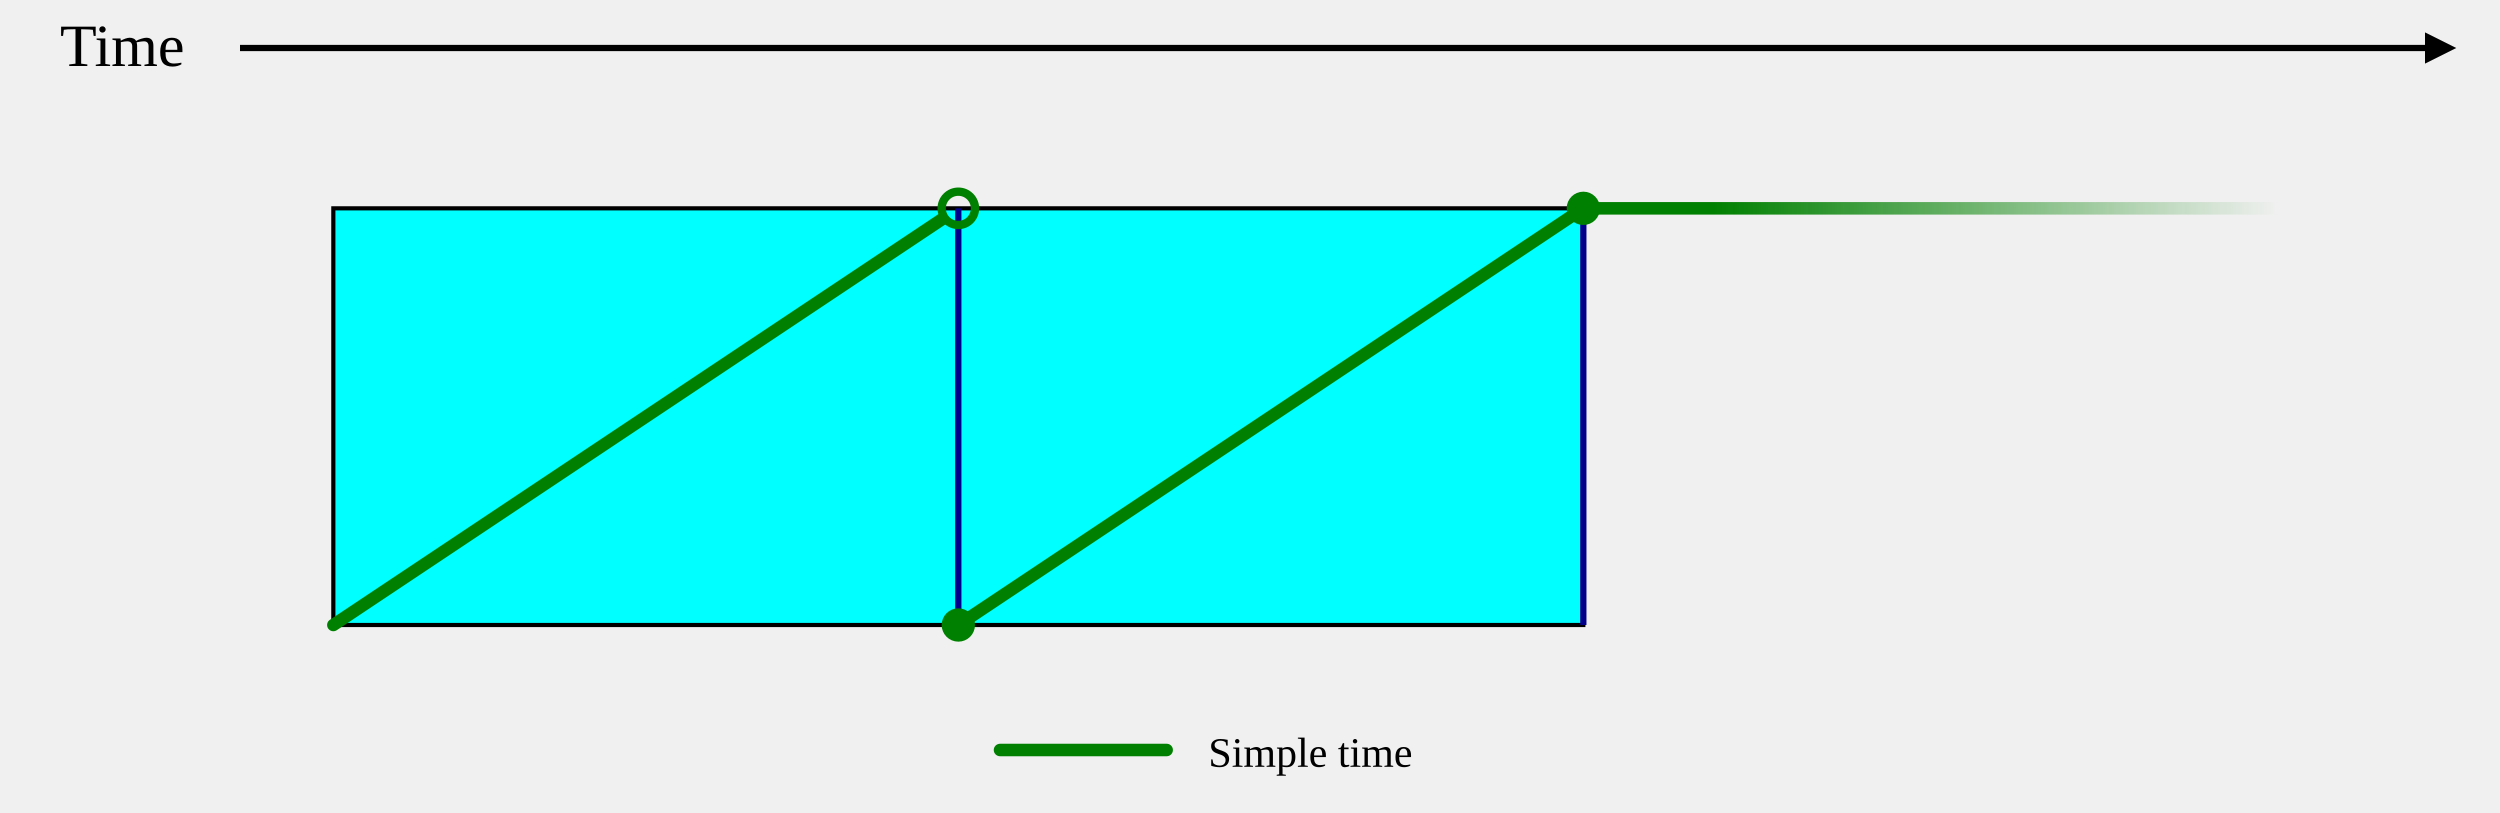
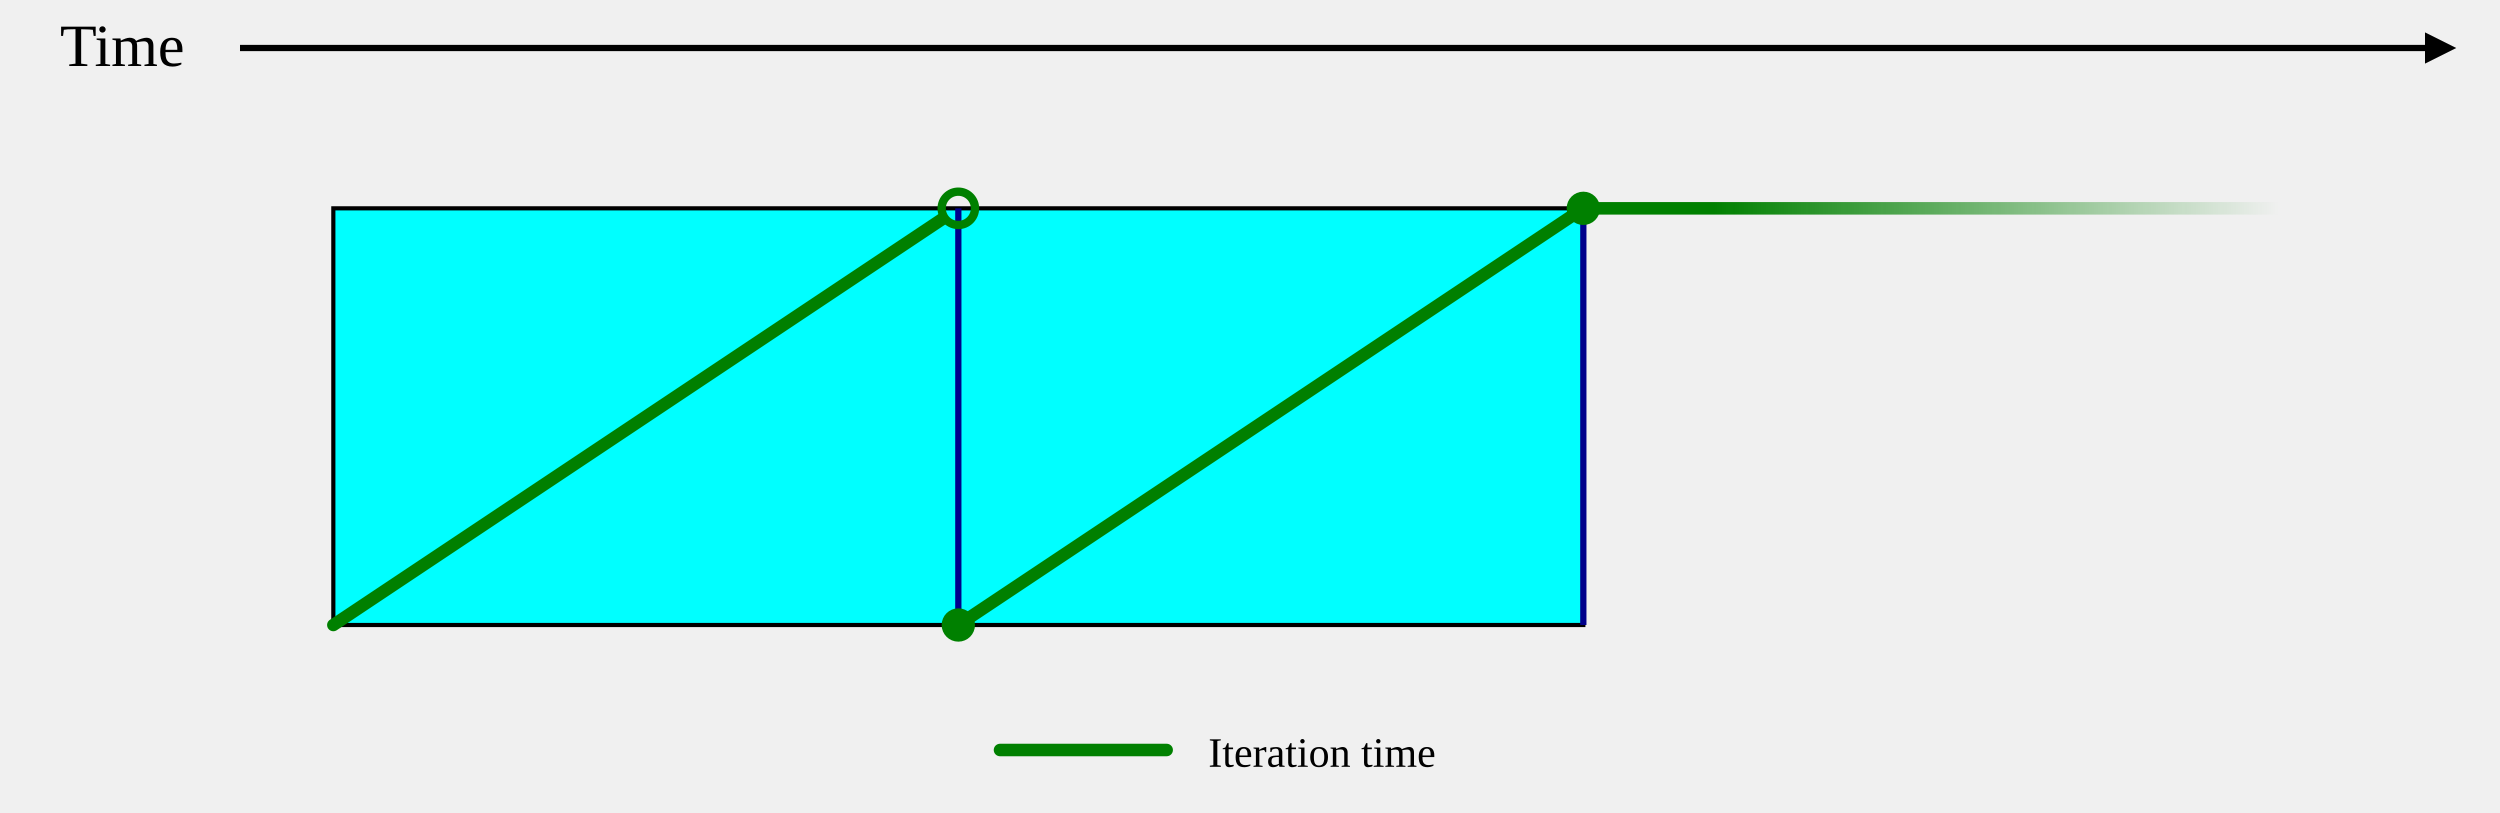
<svg xmlns="http://www.w3.org/2000/svg" width="100%" height="100%" viewBox="0 0 600 195">
  <defs>
    <style type="text/css">
    svg {
      font-size: 1.2em;
    }
    .intervalBoundary, .arrowLine {
      stroke: black;
      stroke-width: 1.5;
      fill: none;
    }
    .arrowLine {
      marker-end: url(#arrow);
    }
    .intervalBoundary {
      stroke: darkblue;
    }
    .activeSpan  {
      fill: lightgrey;
      stroke: black;
    }
    .animatingSpan  {
      fill: aqua;
      stroke: black;
    }
    .bracket {
      stroke: black;
      stroke-width: 1.5;
      fill: none;
    }
    .regionLabel {
      text-anchor: middle;
    }
-     .simpleTime, .simpleTimeDotted {
+     .iterationTime, .iterationTimeDotted {
      stroke: green;
      stroke-width: 3;
      fill: none;
      stroke-linecap: round;
      stroke-linejoin: round;
    }
-     .simpleTimeDotted {
+     .iterationTimeDotted {
      stroke-dasharray: 3 6;
    }
    .excludedPoint {
      fill: none;
      stroke: green;
      stroke-width: 2;
    }
    .includedPoint {
      fill: green;
      stroke: green;
      stroke-width: 2;
    }
    .legendText {
      font-size: 0.7em;
    }
    </style>
    <marker id="arrow" viewBox="0 -5 10 10" orient="auto" markerWidth="5" markerHeight="5">
      <path d="M0-5l10 5l-10 5z" />
    </marker>
    <mask id="fadeout" maskContentUnits="objectBoundingBox">
      <rect x="-0.05" y="-0.05" width="1.1" height="1.1" fill="url(#fadeoutGrad)" />
    </mask>
    <linearGradient id="fadeoutGrad">
      <stop offset="0" stop-color="white" stop-opacity="1" />
      <stop offset="0.65" stop-color="white" stop-opacity="1" />
      <stop offset="0.9" stop-color="white" stop-opacity="0" />
    </linearGradient>
  </defs>
  <g>
    <text x="1em" y="1.1em">Time</text>
    <line x1="4em" x2="97%" y1="0.8em" y2="0.8em" class="arrowLine" />
  </g>
  <g transform="translate(80 20)">
    <g mask="url(#fadeout)">
      <g transform="translate(0 30)">
        <rect width="300" height="100" class="animatingSpan" />
        <path d="M150 0v100m150-100v100" class="intervalBoundary" />
      </g>
      <g transform="translate(0 130)">
-         <path d="M0 0l150-100m0 100l150-100h200" class="simpleTime" mask="url(#excludedEndPoints)" />
+         <path d="M0 0l150-100m0 100l150-100h200" class="iterationTime" mask="url(#excludedEndPoints)" />
        <circle cx="150" cy="-100" r="4" class="excludedPoint" />
        <circle cx="150" cy="0" r="3" class="includedPoint" />
        <circle cx="300" cy="-100" r="3" class="includedPoint" />
        <mask id="excludedEndPoints">
          <rect x="-10" y="-110" width="520" height="120" fill="white" />
          <circle cx="150" cy="-100" r="4" fill="black" stroke="none" />
        </mask>
      </g>
    </g>
    <g transform="translate(160 160)">
-       <path d="M0 0h40" class="simpleTime" />
-       <text x="50px" y="0.4em" class="legendText">Simple time</text>
+       <path d="M0 0h40" class="iterationTime" />
+       <text x="50px" y="0.4em" class="legendText">Iteration time</text>
    </g>
  </g>
</svg>
